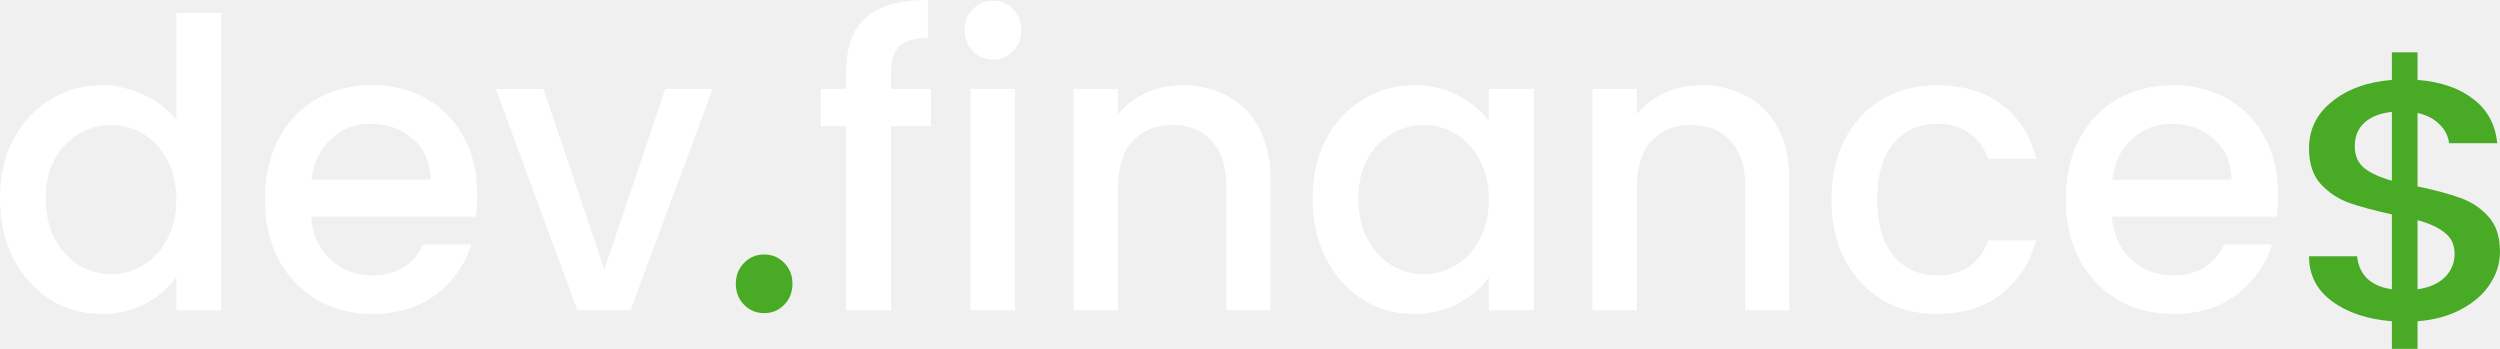
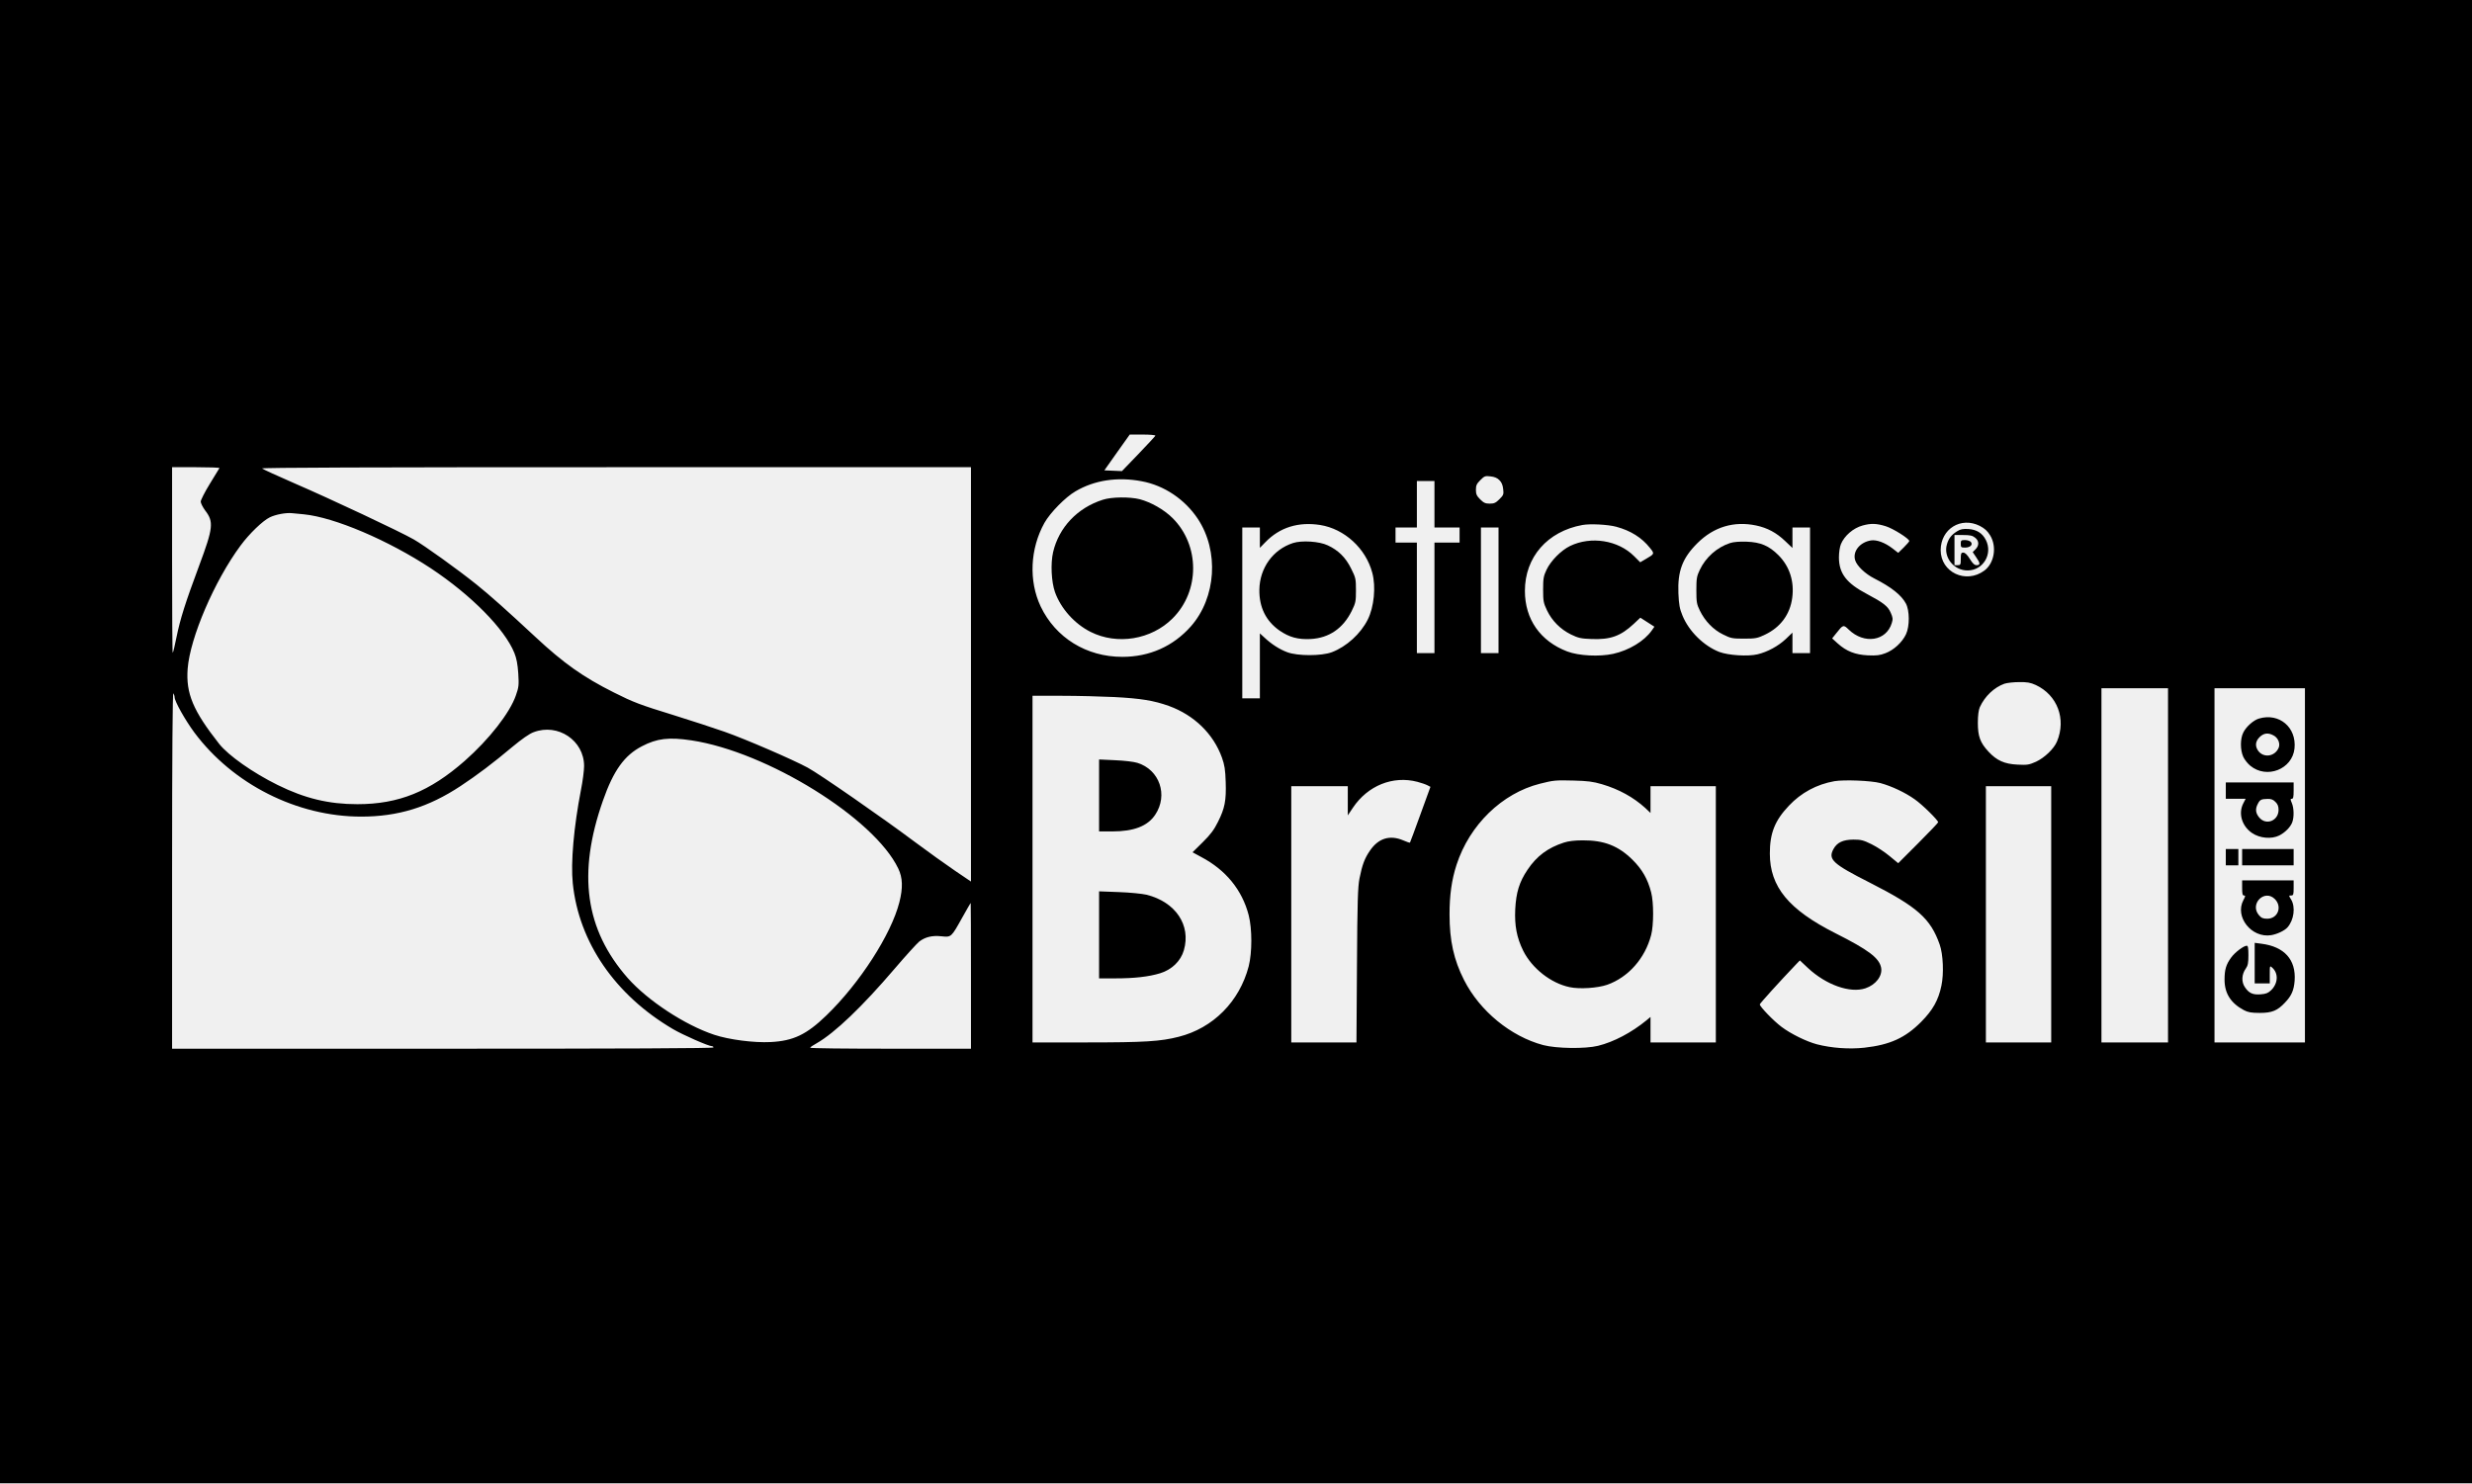
- <svg xmlns="http://www.w3.org/2000/svg" width="172" height="24" viewBox="0 0 172 24" fill="none">
-   <path d="M0 13.662C0 12.132 0.305 10.777 0.914 9.597C1.542 8.417 2.385 7.504 3.443 6.859C4.519 6.195 5.711 5.863 7.02 5.863C7.988 5.863 8.939 6.085 9.871 6.527C10.822 6.951 11.575 7.523 12.13 8.242V0.885H15.224V21.351H12.13V19.056C11.629 19.793 10.929 20.401 10.033 20.881C9.154 21.36 8.141 21.6 6.993 21.6C5.702 21.6 4.519 21.268 3.443 20.604C2.385 19.922 1.542 18.982 0.914 17.783C0.305 16.567 0 15.193 0 13.662ZM12.13 13.718C12.13 12.667 11.915 11.754 11.485 10.98C11.073 10.205 10.526 9.615 9.844 9.21C9.163 8.804 8.428 8.601 7.639 8.601C6.85 8.601 6.115 8.804 5.433 9.21C4.752 9.597 4.196 10.178 3.766 10.952C3.353 11.708 3.147 12.611 3.147 13.662C3.147 14.713 3.353 15.635 3.766 16.428C4.196 17.221 4.752 17.829 5.433 18.253C6.133 18.659 6.868 18.862 7.639 18.862C8.428 18.862 9.163 18.659 9.844 18.253C10.526 17.848 11.073 17.258 11.485 16.483C11.915 15.691 12.13 14.769 12.13 13.718Z" fill="white" />
-   <path d="M32.834 13.358C32.834 13.93 32.798 14.446 32.727 14.907H21.403C21.492 16.124 21.932 17.101 22.721 17.839C23.51 18.576 24.478 18.945 25.626 18.945C27.275 18.945 28.441 18.235 29.122 16.815H32.431C31.982 18.217 31.166 19.369 29.983 20.273C28.817 21.157 27.365 21.6 25.626 21.6C24.209 21.6 22.936 21.277 21.806 20.632C20.695 19.968 19.816 19.046 19.17 17.866C18.543 16.668 18.229 15.285 18.229 13.718C18.229 12.151 18.534 10.777 19.143 9.597C19.771 8.398 20.641 7.477 21.753 6.831C22.882 6.186 24.173 5.863 25.626 5.863C27.024 5.863 28.27 6.177 29.364 6.804C30.458 7.43 31.31 8.315 31.919 9.459C32.529 10.583 32.834 11.883 32.834 13.358ZM29.633 12.363C29.615 11.201 29.212 10.27 28.423 9.569C27.634 8.869 26.657 8.518 25.491 8.518C24.433 8.518 23.528 8.869 22.775 9.569C22.021 10.252 21.573 11.183 21.43 12.363H29.633Z" fill="white" />
-   <path d="M41.581 18.53L45.776 6.112H49.031L43.383 21.351H39.725L34.103 6.112H37.385L41.581 18.53Z" fill="white" />
-   <path d="M52.586 21.545C52.03 21.545 51.564 21.351 51.187 20.964C50.811 20.577 50.623 20.097 50.623 19.526C50.623 18.954 50.811 18.475 51.187 18.088C51.564 17.7 52.03 17.507 52.586 17.507C53.124 17.507 53.581 17.7 53.958 18.088C54.334 18.475 54.523 18.954 54.523 19.526C54.523 20.097 54.334 20.577 53.958 20.964C53.581 21.351 53.124 21.545 52.586 21.545Z" fill="white" />
-   <path d="M64.05 8.684H61.306V21.351H58.213V8.684H56.465V6.112H58.213V5.034C58.213 3.282 58.661 2.01 59.558 1.217C60.473 0.406 61.898 0 63.835 0V2.627C62.902 2.627 62.248 2.812 61.871 3.181C61.495 3.531 61.306 4.149 61.306 5.034V6.112H64.05V8.684Z" fill="white" />
-   <path d="M68.327 4.093C67.771 4.093 67.305 3.9 66.929 3.512C66.552 3.125 66.364 2.646 66.364 2.074C66.364 1.503 66.552 1.023 66.929 0.636C67.305 0.249 67.771 0.055 68.327 0.055C68.865 0.055 69.323 0.249 69.699 0.636C70.076 1.023 70.264 1.503 70.264 2.074C70.264 2.646 70.076 3.125 69.699 3.512C69.323 3.9 68.865 4.093 68.327 4.093ZM69.834 6.112V21.351H66.767V6.112H69.834Z" fill="white" />
-   <path d="M81.337 5.863C82.502 5.863 83.542 6.112 84.457 6.61C85.389 7.108 86.115 7.845 86.635 8.823C87.155 9.8 87.415 10.98 87.415 12.363V21.351H84.376V12.833C84.376 11.468 84.044 10.427 83.381 9.708C82.717 8.97 81.812 8.601 80.664 8.601C79.517 8.601 78.602 8.97 77.921 9.708C77.257 10.427 76.925 11.468 76.925 12.833V21.351H73.859V6.112H76.925V7.855C77.428 7.228 78.064 6.739 78.835 6.389C79.624 6.038 80.458 5.863 81.337 5.863Z" fill="white" />
-   <path d="M90.304 13.662C90.304 12.132 90.609 10.777 91.219 9.597C91.847 8.417 92.689 7.504 93.747 6.859C94.823 6.195 96.007 5.863 97.298 5.863C98.463 5.863 99.476 6.103 100.337 6.582C101.216 7.043 101.915 7.624 102.435 8.325V6.112H105.528V21.351H102.435V19.083C101.915 19.802 101.207 20.401 100.31 20.881C99.413 21.36 98.391 21.6 97.244 21.6C95.971 21.6 94.805 21.268 93.747 20.604C92.689 19.922 91.847 18.982 91.219 17.783C90.609 16.567 90.304 15.193 90.304 13.662ZM102.435 13.718C102.435 12.667 102.22 11.754 101.789 10.98C101.377 10.205 100.83 9.615 100.149 9.21C99.467 8.804 98.732 8.601 97.943 8.601C97.154 8.601 96.419 8.804 95.738 9.21C95.056 9.597 94.5 10.178 94.07 10.952C93.658 11.708 93.451 12.611 93.451 13.662C93.451 14.713 93.658 15.635 94.07 16.428C94.5 17.221 95.056 17.829 95.738 18.253C96.437 18.659 97.172 18.862 97.943 18.862C98.732 18.862 99.467 18.659 100.149 18.253C100.83 17.848 101.377 17.258 101.789 16.483C102.22 15.691 102.435 14.769 102.435 13.718Z" fill="white" />
-   <path d="M117.033 5.863C118.198 5.863 119.238 6.112 120.153 6.61C121.085 7.108 121.812 7.845 122.332 8.823C122.852 9.8 123.112 10.98 123.112 12.363V21.351H120.072V12.833C120.072 11.468 119.74 10.427 119.077 9.708C118.414 8.97 117.508 8.601 116.36 8.601C115.213 8.601 114.298 8.97 113.617 9.708C112.953 10.427 112.622 11.468 112.622 12.833V21.351H109.556V6.112H112.622V7.855C113.124 7.228 113.76 6.739 114.531 6.389C115.32 6.038 116.154 5.863 117.033 5.863Z" fill="white" />
-   <path d="M126.001 13.718C126.001 12.151 126.306 10.777 126.915 9.597C127.543 8.398 128.403 7.477 129.497 6.831C130.591 6.186 131.846 5.863 133.263 5.863C135.056 5.863 136.535 6.306 137.701 7.191C138.884 8.057 139.682 9.302 140.095 10.925H136.786C136.517 10.168 136.087 9.578 135.495 9.154C134.904 8.73 134.159 8.518 133.263 8.518C132.008 8.518 131.004 8.979 130.25 9.901C129.515 10.805 129.148 12.077 129.148 13.718C129.148 15.359 129.515 16.64 130.25 17.562C131.004 18.484 132.008 18.945 133.263 18.945C135.038 18.945 136.213 18.143 136.786 16.539H140.095C139.664 18.088 138.857 19.323 137.674 20.245C136.49 21.148 135.02 21.6 133.263 21.6C131.846 21.6 130.591 21.277 129.497 20.632C128.403 19.968 127.543 19.046 126.915 17.866C126.306 16.668 126.001 15.285 126.001 13.718Z" fill="white" />
-   <path d="M156.733 13.358C156.733 13.93 156.698 14.446 156.626 14.907H145.302C145.392 16.124 145.831 17.101 146.62 17.839C147.409 18.576 148.377 18.945 149.525 18.945C151.175 18.945 152.34 18.235 153.022 16.815H156.33C155.882 18.217 155.066 19.369 153.882 20.273C152.717 21.157 151.264 21.6 149.525 21.6C148.108 21.6 146.835 21.277 145.706 20.632C144.594 19.968 143.715 19.046 143.07 17.866C142.442 16.668 142.128 15.285 142.128 13.718C142.128 12.151 142.433 10.777 143.043 9.597C143.67 8.398 144.54 7.477 145.652 6.831C146.782 6.186 148.073 5.863 149.525 5.863C150.924 5.863 152.17 6.177 153.264 6.804C154.358 7.43 155.209 8.315 155.819 9.459C156.429 10.583 156.733 11.883 156.733 13.358ZM153.533 12.363C153.515 11.201 153.111 10.27 152.322 9.569C151.533 8.869 150.556 8.518 149.391 8.518C148.333 8.518 147.427 8.869 146.674 9.569C145.921 10.252 145.473 11.183 145.329 12.363H153.533Z" fill="white" />
-   <path d="M52.587 21.545C52.031 21.545 51.564 21.351 51.188 20.964C50.811 20.577 50.623 20.097 50.623 19.526C50.623 18.954 50.811 18.475 51.188 18.088C51.564 17.7 52.031 17.507 52.587 17.507C53.124 17.507 53.582 17.7 53.958 18.088C54.335 18.475 54.523 18.954 54.523 19.526C54.523 20.097 54.335 20.577 53.958 20.964C53.582 21.351 53.124 21.545 52.587 21.545Z" fill="#49AA26" />
-   <path d="M171.999 17.325C171.999 18.106 171.773 18.84 171.321 19.527C170.886 20.214 170.235 20.791 169.366 21.26C168.515 21.728 167.502 22.009 166.326 22.103V24H164.561V22.103C162.86 21.962 161.485 21.502 160.435 20.721C159.385 19.94 158.86 18.91 158.86 17.63H162.172C162.227 18.238 162.453 18.746 162.851 19.152C163.249 19.542 163.819 19.792 164.561 19.901V14.749C163.349 14.483 162.362 14.218 161.602 13.952C160.842 13.671 160.191 13.234 159.648 12.641C159.123 12.047 158.86 11.236 158.86 10.205C158.86 8.909 159.385 7.839 160.435 6.996C161.485 6.137 162.86 5.638 164.561 5.497V3.6H166.326V5.497C167.918 5.622 169.194 6.059 170.153 6.809C171.131 7.543 171.683 8.558 171.809 9.854H168.497C168.443 9.37 168.226 8.94 167.846 8.565C167.466 8.175 166.959 7.91 166.326 7.769V12.828C167.538 13.078 168.524 13.343 169.285 13.624C170.045 13.89 170.687 14.319 171.212 14.913C171.737 15.49 171.999 16.294 171.999 17.325ZM162.009 10.064C162.009 10.705 162.227 11.204 162.661 11.563C163.113 11.922 163.747 12.211 164.561 12.43V7.699C163.783 7.777 163.159 8.019 162.688 8.425C162.236 8.831 162.009 9.377 162.009 10.064ZM166.326 19.901C167.122 19.792 167.746 19.519 168.199 19.082C168.651 18.629 168.877 18.09 168.877 17.465C168.877 16.841 168.651 16.357 168.199 16.013C167.764 15.654 167.14 15.365 166.326 15.147V19.901Z" fill="#49AA26" />
+ <svg xmlns="http://www.w3.org/2000/svg" version="1.0" width="1968pt" height="1181pt" viewBox="0 0 1968 1181" preserveAspectRatio="xMidYMid meet">
+   <g transform="translate(0,1181) scale(0.1,-0.1)" fill="#000000" stroke="none">
+     <path d="M0 5905 l0 -5905 9840 0 9840 0 0 5905 0 5905 -9840 0 -9840 0 0 -5905z m9198 2436 c-1 -4 -62 -70 -134 -145 l-132 -137 -70 3 -70 3 101 143 101 142 104 0 c57 0 102 -4 100 -9z m-7451 -258 c-3 -5 -37 -61 -77 -126 -40 -65 -72 -129 -72 -141 0 -12 16 -44 35 -70 70 -91 65 -138 -48 -441 -109 -293 -150 -421 -180 -569 -13 -65 -26 -121 -30 -124 -3 -3 -5 328 -5 736 l0 742 191 0 c104 0 188 -3 186 -7z m5983 -1643 l0 -1649 -127 86 c-71 48 -213 150 -318 228 -256 192 -762 543 -855 593 -118 64 -490 225 -660 285 -85 30 -266 89 -401 131 -276 85 -326 104 -483 183 -245 123 -400 233 -623 441 -230 214 -360 330 -468 417 -152 122 -417 312 -501 360 -108 62 -659 321 -948 446 -137 60 -254 113 -260 119 -7 7 867 10 2817 10 l2827 0 0 -1650z m4207 1547 c17 -16 27 -40 30 -71 5 -42 3 -48 -30 -81 -29 -29 -42 -35 -77 -35 -34 0 -48 6 -76 34 -28 28 -34 42 -34 76 0 35 6 48 35 77 33 33 39 35 81 30 31 -3 55 -13 71 -30z m-2847 -9 c178 -33 343 -144 446 -299 170 -257 147 -626 -55 -856 -141 -159 -329 -243 -546 -243 -286 0 -531 152 -650 401 -96 203 -85 459 30 666 46 81 166 204 247 251 151 89 335 117 528 80z m2330 -183 l0 -185 100 0 100 0 0 -60 0 -60 -100 0 -100 0 0 -440 0 -440 -70 0 -70 0 0 440 0 440 -85 0 -85 0 0 60 0 60 85 0 85 0 0 185 0 185 70 0 70 0 0 -185z m-9001 -80 c243 -24 671 -206 1011 -430 321 -213 588 -483 665 -674 17 -42 26 -88 31 -162 6 -95 4 -110 -19 -176 -48 -139 -213 -350 -407 -521 -279 -245 -526 -345 -855 -345 -227 0 -416 45 -635 153 -198 98 -391 234 -465 327 -208 264 -266 402 -251 599 19 246 213 699 421 980 70 95 177 198 233 225 47 23 129 38 177 33 17 -2 59 -6 94 -9z m13342 -92 c40 -21 61 -40 83 -76 55 -90 33 -221 -46 -280 -147 -109 -348 -14 -348 163 1 169 161 268 311 193z m-5251 7 c194 -31 364 -187 415 -381 30 -111 14 -272 -36 -372 -57 -114 -170 -216 -286 -260 -83 -31 -272 -31 -355 0 -62 23 -127 65 -182 117 l-36 33 0 -258 0 -259 -70 0 -70 0 0 680 0 680 70 0 70 0 0 -81 0 -81 44 45 c114 118 262 164 436 137z m2357 -14 c115 -31 204 -87 268 -168 38 -47 38 -48 -31 -88 l-46 -27 -49 49 c-127 127 -343 161 -509 81 -72 -35 -154 -118 -188 -190 -24 -51 -27 -70 -27 -158 0 -91 3 -106 31 -165 39 -82 106 -150 191 -192 58 -28 79 -33 163 -36 151 -6 232 23 337 121 l52 49 56 -36 56 -36 -21 -30 c-60 -85 -181 -158 -307 -186 -110 -24 -274 -16 -366 19 -215 82 -337 257 -337 482 0 269 179 474 458 525 61 11 202 4 269 -14z m1114 10 c90 -19 162 -58 231 -124 l58 -55 0 81 0 82 70 0 70 0 0 -500 0 -500 -70 0 -70 0 0 81 0 82 -53 -51 c-61 -57 -146 -103 -226 -122 -77 -18 -231 -8 -303 19 -124 48 -243 165 -294 291 -22 53 -28 86 -32 176 -7 177 32 281 152 400 130 129 290 177 467 140z m1032 -6 c60 -19 187 -99 187 -118 0 -4 -20 -27 -44 -51 l-44 -43 -45 35 c-61 47 -127 71 -172 64 -88 -14 -147 -87 -126 -157 14 -46 80 -109 153 -146 134 -68 215 -132 251 -199 30 -56 31 -181 1 -245 -30 -64 -97 -126 -164 -151 -44 -17 -71 -20 -140 -17 -100 5 -170 32 -240 95 l-44 40 32 40 c55 70 58 71 100 30 123 -119 300 -92 343 53 10 31 8 44 -9 82 -22 51 -58 79 -188 148 -164 86 -224 164 -224 293 0 39 7 83 16 105 28 67 99 128 173 148 66 18 110 17 184 -6z m-3083 -510 l0 -500 -70 0 -70 0 0 500 0 500 70 0 70 0 0 -500z m4277 -754 c172 -80 244 -271 169 -450 -24 -58 -100 -130 -167 -161 -56 -25 -70 -27 -148 -23 -104 5 -165 33 -230 103 -67 72 -85 123 -85 230 0 60 6 102 16 125 40 87 113 156 195 186 21 7 74 13 118 13 64 1 90 -4 132 -23z m1053 -1436 l0 -1410 -265 0 -265 0 0 1410 0 1410 265 0 265 0 0 -1410z m1090 0 l0 -1410 -360 0 -360 0 0 1410 0 1410 360 0 360 0 0 -1410z m-16960 1339 c0 -33 84 -182 157 -281 307 -412 818 -670 1328 -670 293 0 535 74 791 243 132 87 262 185 414 313 75 62 133 103 168 116 194 74 402 -66 402 -269 0 -36 -11 -122 -25 -191 -57 -295 -82 -578 -65 -743 48 -470 338 -891 798 -1161 78 -46 283 -136 310 -136 6 0 12 -4 12 -10 0 -7 -725 -10 -2155 -10 l-2155 0 0 1423 c0 922 4 1417 10 1407 5 -8 10 -22 10 -31z m7481 1 c211 -11 315 -28 435 -71 201 -73 354 -222 422 -411 21 -59 27 -96 30 -194 5 -148 -7 -209 -61 -317 -31 -63 -59 -101 -122 -163 l-81 -80 70 -38 c195 -103 325 -262 377 -463 28 -109 28 -297 0 -407 -73 -280 -283 -492 -557 -561 -145 -37 -271 -45 -736 -45 l-428 0 0 1380 0 1380 233 0 c127 0 316 -5 418 -10z m-3366 -345 c602 -91 1455 -620 1646 -1020 36 -74 38 -155 9 -269 -65 -256 -316 -645 -581 -901 -158 -153 -264 -203 -444 -212 -132 -7 -332 19 -449 58 -235 78 -529 272 -688 451 -340 387 -402 832 -198 1413 84 240 171 361 310 433 120 63 216 74 395 47z m5779 -330 c31 -8 68 -21 81 -28 l23 -12 -80 -220 c-44 -121 -81 -222 -83 -224 -3 -2 -27 6 -54 18 -106 45 -197 17 -264 -81 -43 -62 -62 -113 -84 -223 -13 -67 -17 -182 -20 -692 l-4 -613 -260 0 -259 0 0 1020 0 1020 225 0 225 0 0 -116 0 -116 41 61 c118 176 318 257 513 206z m1469 -19 c136 -40 251 -104 345 -189 l42 -40 0 107 0 106 260 0 260 0 0 -1020 0 -1020 -260 0 -260 0 0 101 0 102 -32 -27 c-120 -98 -260 -172 -386 -203 -101 -25 -331 -22 -437 6 -258 69 -504 271 -629 517 -82 161 -116 314 -116 524 0 153 17 275 56 395 103 317 362 569 664 645 108 27 121 29 270 25 110 -3 151 -8 223 -29z m2217 9 c89 -24 199 -76 273 -129 62 -43 187 -167 187 -183 0 -4 -72 -80 -159 -167 l-159 -159 -69 57 c-37 31 -102 74 -143 94 -65 32 -83 37 -145 37 -84 -1 -130 -23 -159 -76 -44 -82 -6 -117 292 -268 377 -192 481 -284 554 -491 28 -78 34 -234 14 -328 -24 -116 -69 -195 -161 -288 -127 -128 -248 -183 -453 -206 -122 -13 -260 -3 -377 27 -83 22 -208 83 -282 139 -63 47 -173 161 -173 179 0 7 160 184 291 321 l28 29 65 -61 c144 -134 335 -202 457 -161 83 28 137 99 125 164 -15 77 -99 141 -363 274 -373 188 -523 370 -523 635 0 163 40 263 152 381 97 103 221 170 362 195 76 13 290 5 366 -15z m1360 -1045 l0 -1020 -260 0 -260 0 0 1020 0 1020 260 0 260 0 0 -1020z m-8600 -490 l0 -580 -640 0 c-352 0 -640 3 -640 8 0 4 23 20 51 35 144 82 363 291 624 597 87 102 174 197 193 213 49 37 103 50 178 42 78 -8 77 -8 164 148 36 64 66 117 68 117 1 0 2 -261 2 -580z" />
+     <path d="M8780 7831 c-202 -64 -350 -220 -396 -417 -21 -91 -14 -236 15 -319 46 -129 155 -252 283 -316 212 -107 484 -62 653 107 219 218 218 583 -1 800 -68 67 -170 125 -260 149 -79 20 -224 19 -294 -4z" />
+     <path d="M15581 7580 c-45 -28 -67 -56 -81 -103 -31 -103 55 -211 166 -209 123 1 200 132 144 242 -28 55 -72 83 -139 88 -44 2 -63 -1 -90 -18z m143 -51 c32 -25 34 -62 3 -93 l-22 -22 27 -40 c34 -48 35 -64 4 -64 -17 0 -31 13 -54 50 -21 34 -38 50 -52 50 -17 0 -20 -6 -20 -50 0 -47 -2 -50 -25 -50 l-25 0 0 120 0 120 69 0 c54 0 74 -4 95 -21z" />
+     <path d="M15610 7480 c0 -27 3 -30 34 -30 41 0 65 23 46 45 -7 8 -28 15 -46 15 -31 0 -34 -3 -34 -30z" />
+     <path d="M10293 7486 c-159 -52 -264 -198 -267 -371 -2 -140 52 -250 161 -326 77 -53 147 -72 247 -67 147 8 258 84 327 223 32 65 34 77 34 165 0 91 -2 100 -38 172 -43 88 -102 147 -187 186 -67 32 -208 41 -277 18z" />
+     <path d="M13773 7486 c-104 -34 -194 -114 -241 -214 -24 -50 -27 -69 -27 -162 0 -95 3 -111 28 -162 41 -84 107 -152 185 -190 62 -31 74 -33 167 -33 92 0 106 3 167 32 122 58 198 160 216 291 18 132 -20 251 -109 341 -76 76 -143 104 -254 108 -57 2 -105 -2 -132 -11z" />
+     <path d="M17985 6089 c-43 -12 -102 -64 -125 -110 -26 -50 -26 -139 -1 -195 10 -22 35 -54 56 -71 131 -108 335 -28 352 138 17 168 -122 285 -282 238z m114 -134 c36 -18 55 -62 43 -96 -29 -74 -124 -88 -167 -23 -23 36 -19 72 14 105 33 32 67 37 110 14z" />
+     <path d="M17720 5515 l0 -65 79 0 79 0 -19 -37 c-41 -80 -11 -180 69 -235 62 -43 157 -51 218 -20 47 24 89 67 103 105 15 40 14 112 -3 152 -13 31 -13 35 0 35 11 0 14 15 14 65 l0 65 -270 0 -270 0 0 -65z m395 -90 c18 -17 25 -35 25 -63 0 -87 -99 -127 -154 -61 -29 35 -33 67 -11 109 17 33 27 38 78 39 28 1 45 -6 62 -24z" />
+     <path d="M17720 4985 l0 -65 50 0 50 0 0 65 0 65 -50 0 -50 0 0 -65z" />
+     <path d="M17850 4985 l0 -65 205 0 205 0 0 65 0 65 -205 0 -205 0 0 -65z" />
+     <path d="M17850 4740 c0 -47 3 -60 15 -60 12 0 12 -6 -5 -37 -71 -133 65 -304 221 -279 48 8 107 36 130 62 52 59 65 162 29 222 -20 32 -20 32 0 32 18 0 20 7 20 60 l0 60 -205 0 -205 0 0 -60z m261 -89 c60 -61 23 -156 -61 -156 -34 0 -47 6 -66 28 -77 89 44 211 127 128z" />
+     <path d="M17950 4141 l0 -161 60 0 60 0 0 72 c0 70 0 71 20 53 51 -46 46 -126 -10 -180 -23 -22 -41 -29 -82 -32 -63 -5 -94 9 -126 57 -29 42 -26 102 7 148 17 24 21 45 21 106 0 57 -3 76 -13 76 -25 0 -96 -54 -125 -95 -40 -55 -52 -96 -52 -175 0 -109 49 -187 154 -243 33 -17 58 -22 126 -22 98 0 141 18 201 82 52 54 71 98 77 174 12 168 -82 272 -265 295 l-53 7 0 -162z" />
+     <path d="M8750 5476 l0 -286 103 0 c174 0 283 42 344 133 104 156 35 358 -142 413 -28 9 -105 18 -177 21 l-128 6 0 -287z" />
+     <path d="M8750 4366 l0 -346 128 0 c153 0 268 13 359 41 93 29 163 97 188 183 58 200 -66 384 -297 442 -35 8 -133 18 -220 21 l-158 6 0 -347z" />
+     <path d="M12450 5101 c-127 -41 -216 -107 -289 -216 -66 -98 -91 -181 -98 -315 -6 -130 12 -225 63 -329 70 -141 221 -260 371 -291 79 -17 223 -7 298 19 169 60 302 211 350 396 21 80 21 261 0 340 -27 106 -72 184 -149 260 -113 111 -226 155 -396 154 -62 0 -114 -6 -150 -18z" />
+   </g>
</svg>
